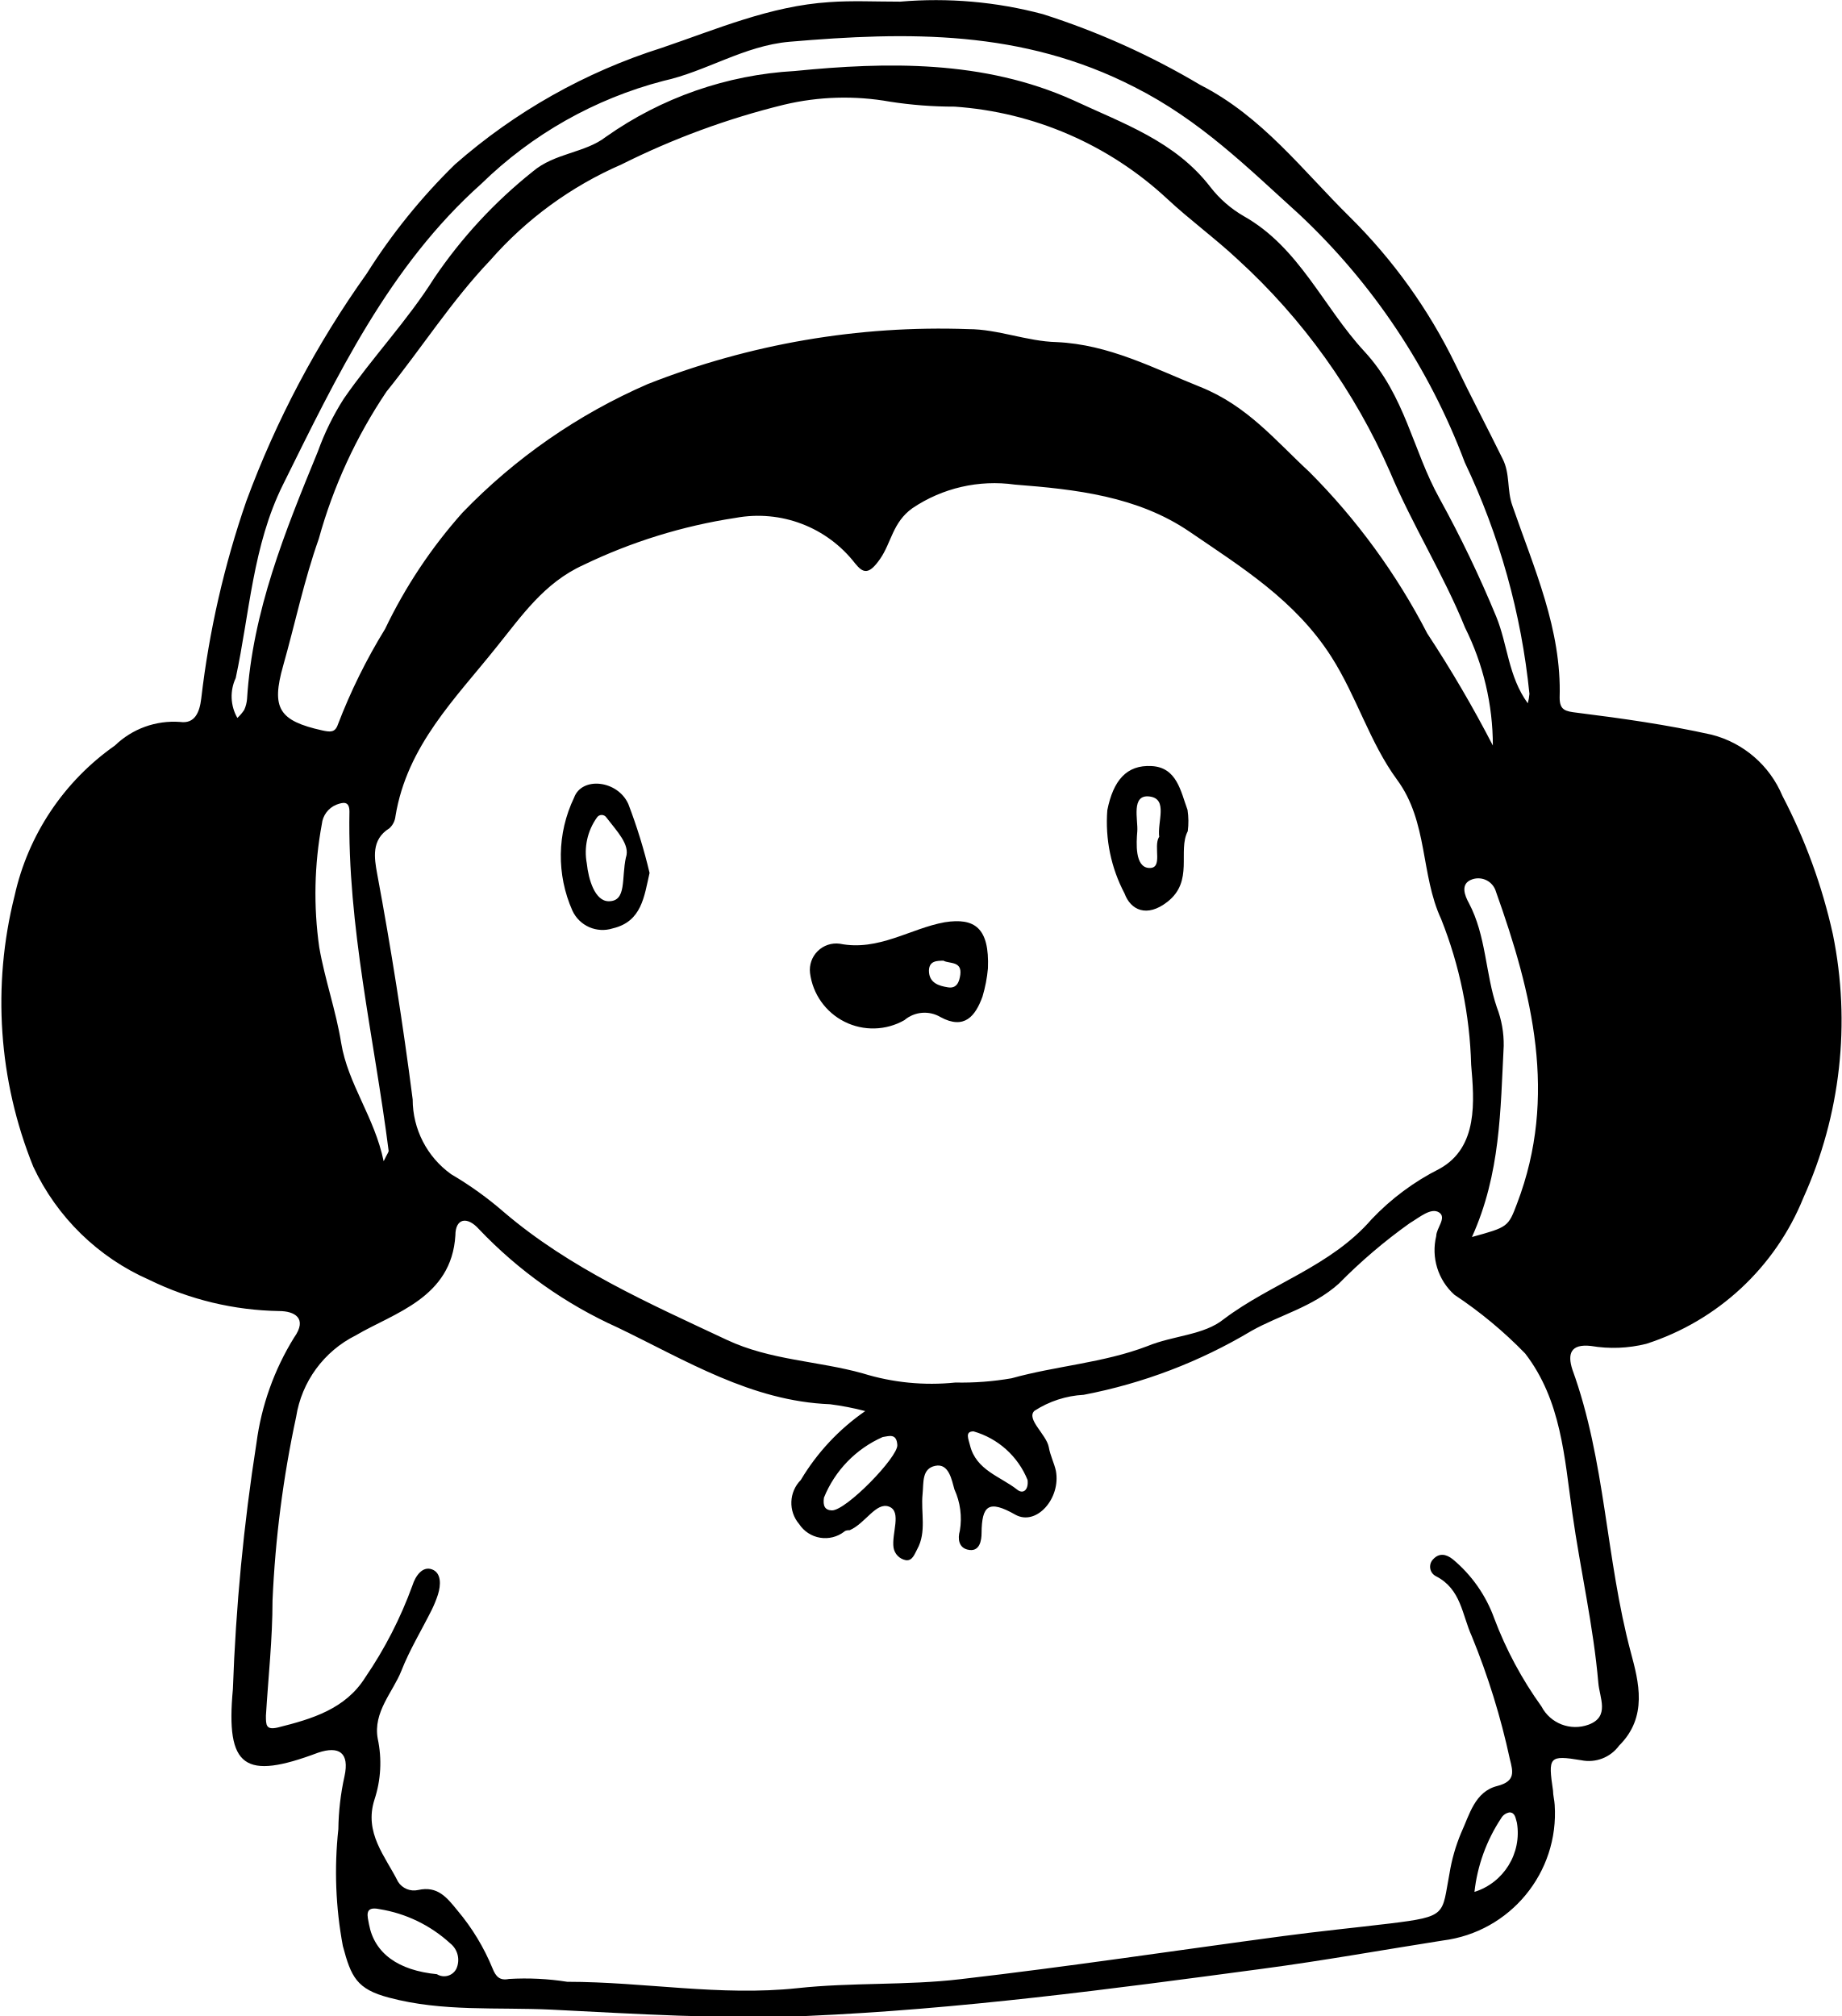
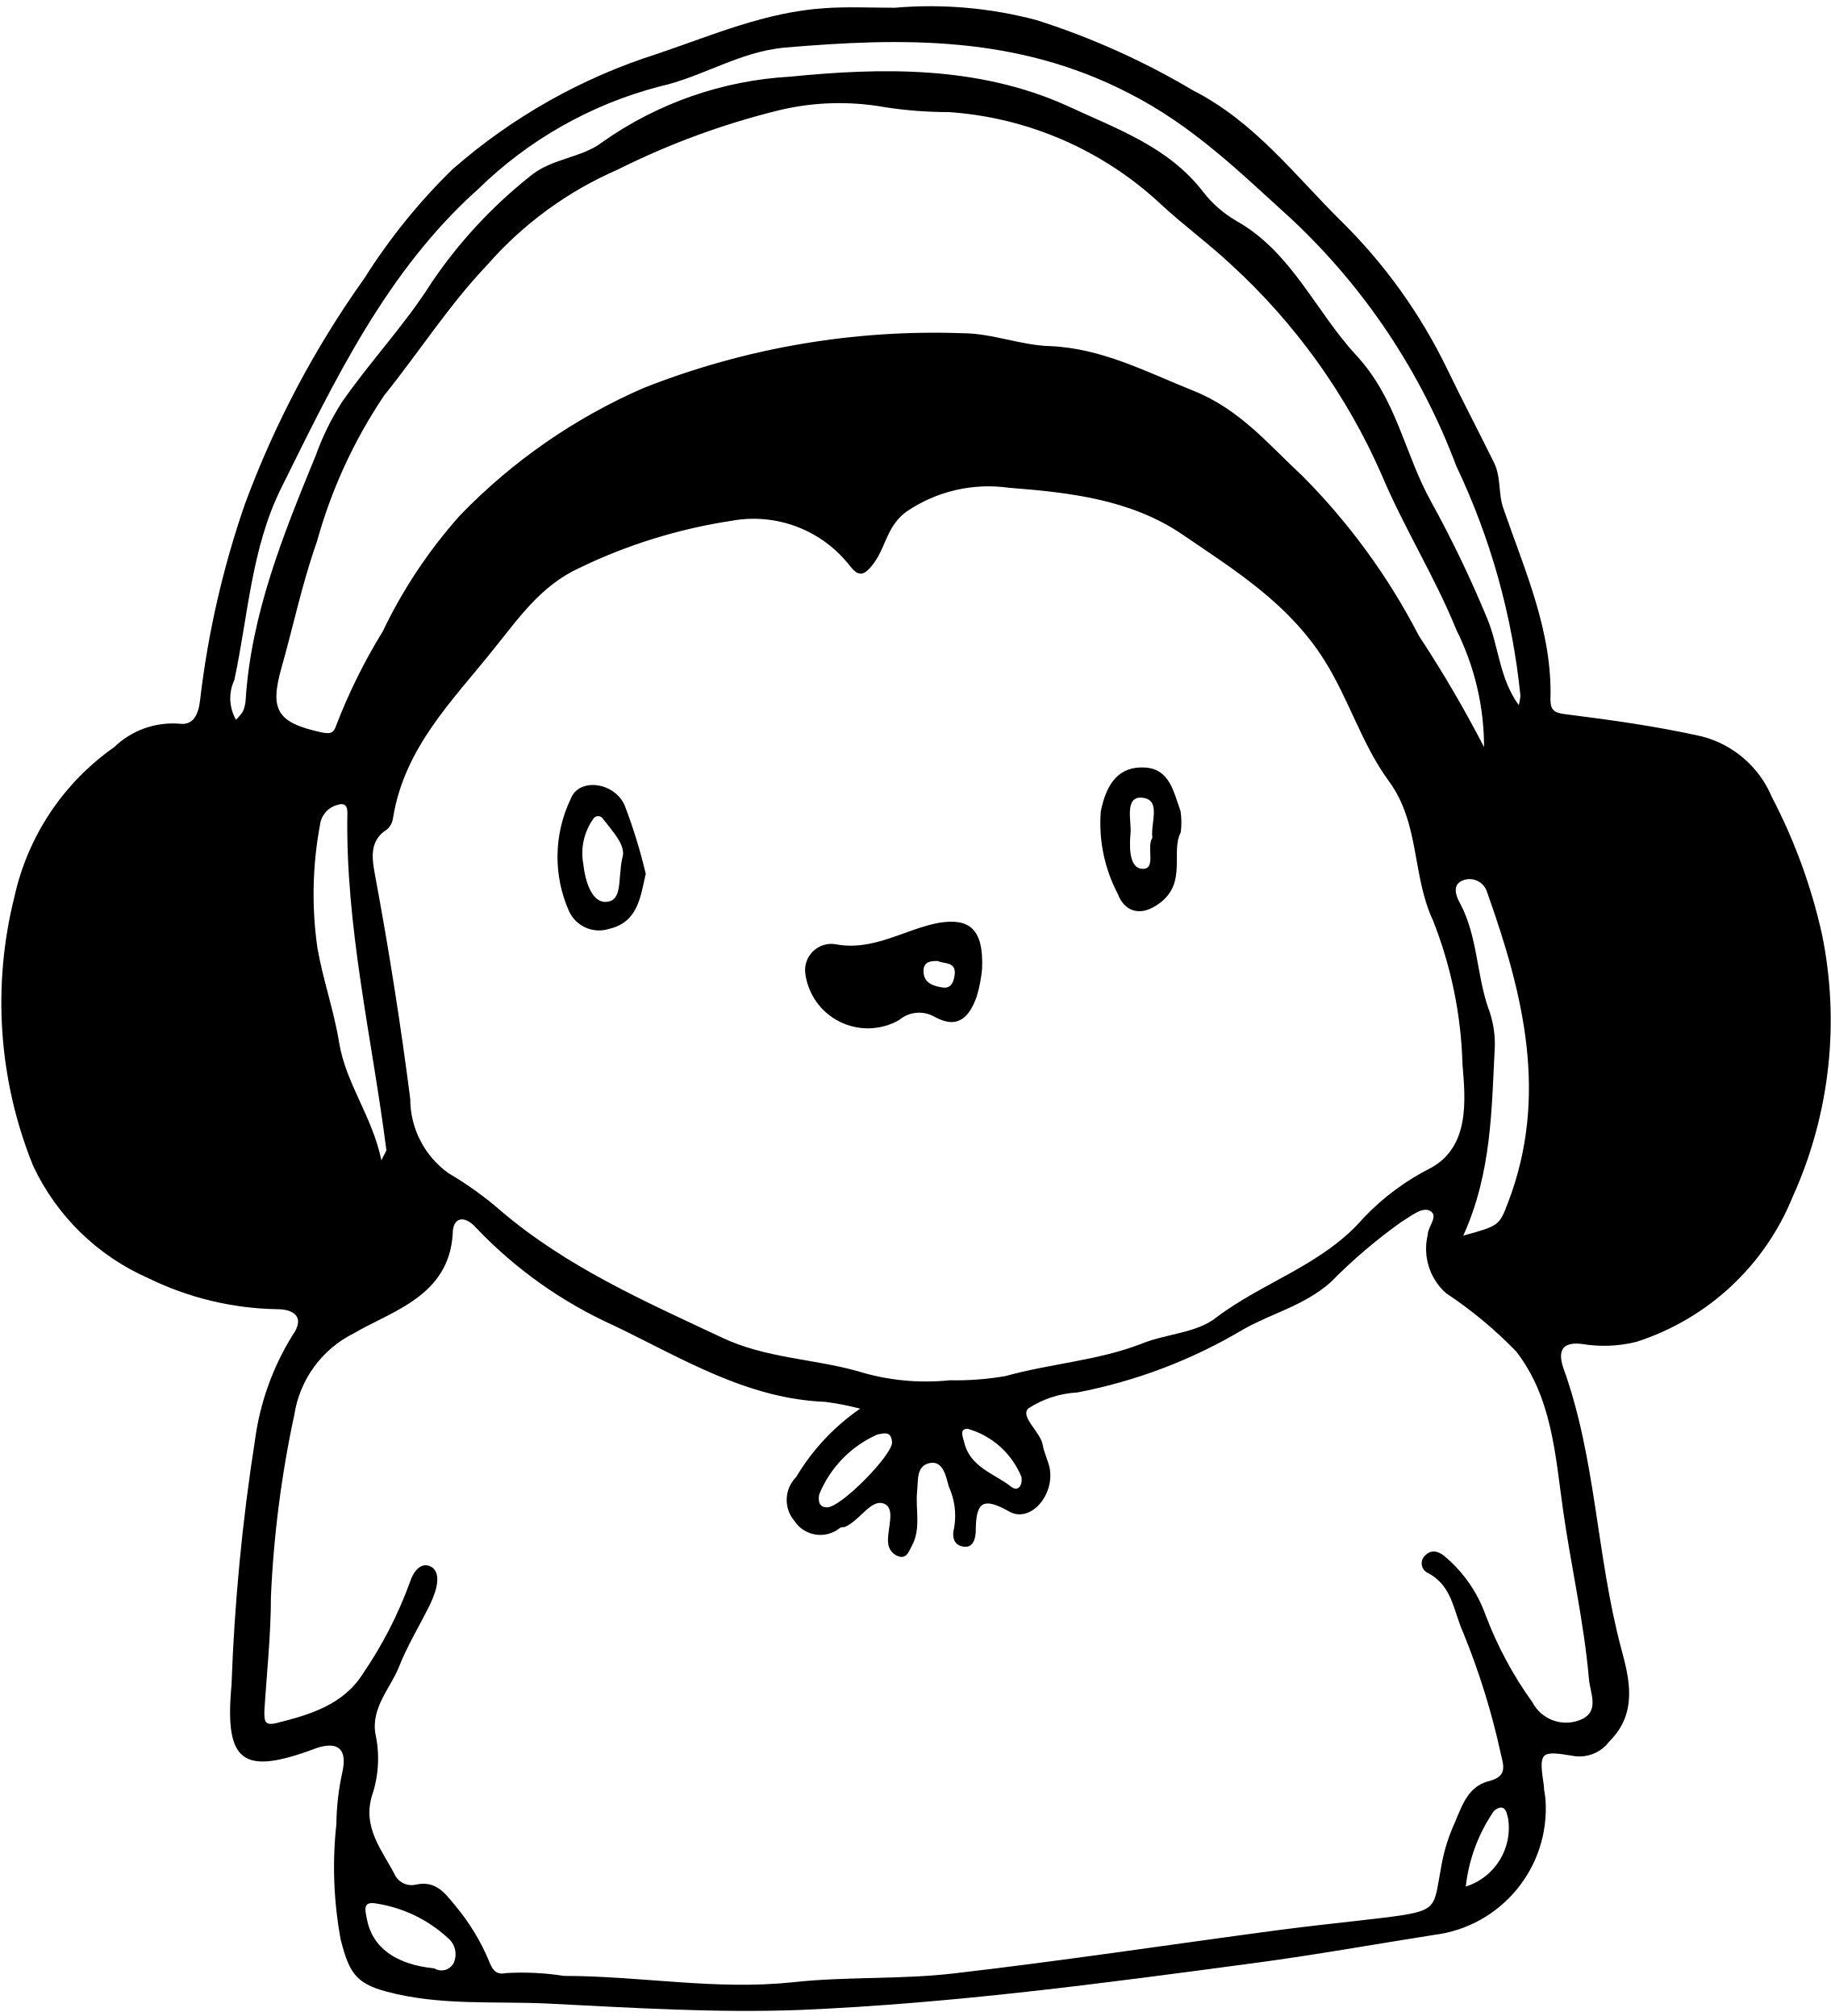
- <svg xmlns="http://www.w3.org/2000/svg" viewBox="0 0 78.04 85.45">
+ <svg xmlns="http://www.w3.org/2000/svg" viewBox="0 0 78.04 85.45" width="78.04" height="85.97">
  <g id="Layer_2" data-name="Layer 2">
    <g id="Layer_1-2" data-name="Layer 1">
      <path d="M54.28,10.47a17.62,17.62,0,0,1,6.05.53A32.11,32.11,0,0,1,67,14c2.63,1.34,4.34,3.63,6.34,5.6a22.78,22.78,0,0,1,4.47,6.24c.65,1.35,1.35,2.68,2,4,.33.64.18,1.34.42,2,.91,2.64,2.09,5.24,2,8.13,0,.54.25.58.74.64,1.91.24,3.82.51,5.7.93a4.44,4.44,0,0,1,3,2.59A23.78,23.78,0,0,1,93.81,50a18.26,18.26,0,0,1-1.25,11.17,10.73,10.73,0,0,1-6.66,6.19,5.71,5.71,0,0,1-2.34.09c-.88-.1-1,.35-.79,1,1.41,3.88,1.41,8,2.48,12,.33,1.23.73,2.72-.5,3.94a1.59,1.59,0,0,1-1.6.62c-1.38-.23-1.41-.14-1.2,1.29,0,.2.06.4.07.6a5.43,5.43,0,0,1-4.74,5.75c-2.55.4-5.1.86-7.66,1.2-6.42.86-12.83,1.72-19.33,2-3.63.14-7.2-.09-10.8-.27-2.3-.11-4.6.1-6.88-.51-1.36-.36-1.6-.87-1.95-2.19a16.94,16.94,0,0,1-.19-4.95,10.93,10.93,0,0,1,.26-2.24c.22-1-.23-1.3-1.12-1C26.5,85.86,25.69,85.34,26,82a87.11,87.11,0,0,1,1-10.44,11.29,11.29,0,0,1,1.59-4.46c.6-.84,0-1.13-.63-1.13a13,13,0,0,1-5.5-1.32,9.76,9.76,0,0,1-4.92-4.8,18.56,18.56,0,0,1-.79-11.49A10.57,10.57,0,0,1,21,42a3.59,3.59,0,0,1,2.76-1c.63.09.83-.41.9-1a39.56,39.56,0,0,1,1.91-8.36A41.1,41.1,0,0,1,31.67,22a25.44,25.44,0,0,1,3.74-4.63,24.43,24.43,0,0,1,8.76-4.94c2.33-.79,4.61-1.78,7.11-1.94C52.23,10.42,53.2,10.47,54.28,10.47ZM56.62,69A12.43,12.43,0,0,0,59,68.82c1.9-.53,3.89-.65,5.75-1.36C65.86,67,67.15,67,68,66.31c2-1.51,4.53-2.23,6.26-4.23a10.42,10.42,0,0,1,2.88-2.14c1.65-.91,1.47-2.89,1.34-4.41a18,18,0,0,0-1.27-6.17c-.88-1.89-.55-4.12-1.87-5.91-1.16-1.58-1.71-3.53-2.79-5.22-1.53-2.39-3.79-3.78-6-5.29s-4.84-1.8-7.41-2a6.21,6.21,0,0,0-4.34,1c-.84.6-.89,1.46-1.37,2.15s-.72.61-1.06.19a5.2,5.2,0,0,0-5.06-1.93,22.7,22.7,0,0,0-6.46,2c-1.67.76-2.62,2.17-3.68,3.48C35.44,40,33.38,42,32.89,45a.8.8,0,0,1-.26.51c-.78.48-.63,1.28-.52,1.9Q33,52.18,33.62,57a3.9,3.9,0,0,0,1.63,3.17,14.87,14.87,0,0,1,2.24,1.61c2.8,2.39,6.14,3.86,9.44,5.41,1.85.87,3.86.89,5.76,1.42A9.83,9.83,0,0,0,56.62,69ZM52.8,70.21a11.78,11.78,0,0,0-1.49-.29c-3.34-.13-6.13-1.87-9-3.25a18.7,18.7,0,0,1-5.88-4.17c-.51-.57-1-.45-1,.26-.16,2.66-2.61,3.29-4.22,4.24a4.67,4.67,0,0,0-2.53,3.46,46.6,46.6,0,0,0-1,7.78c0,1.63-.18,3.25-.28,4.88,0,.4,0,.62.51.5,1.44-.36,2.86-.78,3.7-2.12a17.49,17.49,0,0,0,2-3.9c.13-.41.43-.83.83-.68s.38.66.25,1.07a4.84,4.84,0,0,1-.27.66c-.43.86-.93,1.68-1.28,2.57s-1.21,1.75-1,2.88A4.93,4.93,0,0,1,32,86.68c-.45,1.41.46,2.4,1,3.48a.8.8,0,0,0,.85.35c.83-.19,1.23.33,1.67.87A9.26,9.26,0,0,1,37,93.82c.14.36.31.54.7.46a11.5,11.5,0,0,1,2.47.12c3.26,0,6.48.62,9.76.27,2.29-.25,4.62-.11,6.9-.38,4.58-.53,9.14-1.22,13.7-1.83,1.5-.2,3-.35,4.5-.53,2.46-.3,2.2-.38,2.53-2.11a7.63,7.63,0,0,1,.49-1.72c.36-.78.58-1.76,1.54-2,.77-.2.67-.59.53-1.14a31,31,0,0,0-1.61-5.2c-.42-.92-.45-2-1.52-2.55a.45.45,0,0,1-.12-.72c.25-.27.54-.23.83,0A5.83,5.83,0,0,1,79.46,79a16.12,16.12,0,0,0,2,3.73,1.62,1.62,0,0,0,2,.77c.91-.34.46-1.14.41-1.77-.21-2.42-.76-4.78-1.1-7.18s-.47-4.79-2-6.78a18.15,18.15,0,0,0-3-2.49A2.54,2.54,0,0,1,77,62.79c0-.33.46-.78.12-1s-.83.21-1.25.46a22.68,22.68,0,0,0-3,2.56c-1.12,1-2.49,1.32-3.7,2a21.89,21.89,0,0,1-7.11,2.71,4.26,4.26,0,0,0-2.09.68c-.36.35.51,1,.61,1.54.06.35.23.68.3,1,.22,1.17-.83,2.36-1.72,1.86-1.13-.64-1.42-.4-1.43.79,0,.26-.06.83-.6.69-.36-.09-.42-.45-.32-.8a3,3,0,0,0-.23-1.75c-.11-.38-.23-1.12-.81-1s-.49.71-.54,1.2c-.08.78.18,1.6-.23,2.34-.11.2-.2.5-.48.46A.65.65,0,0,1,54,76c-.09-.6.36-1.53-.19-1.74s-1,.71-1.67,1c-.07,0-.17,0-.23.06A1.32,1.32,0,0,1,50,75a1.38,1.38,0,0,1,.07-1.87A9.39,9.39,0,0,1,52.8,70.21ZM79.4,42a11.22,11.22,0,0,0-1.18-5c-.91-2.25-2.23-4.34-3.18-6.6a26.63,26.63,0,0,0-6.45-9c-.95-.89-2.06-1.7-3-2.58a14.71,14.71,0,0,0-9-3.9,17.68,17.68,0,0,1-2.74-.21,11,11,0,0,0-4.5.13,32.85,32.85,0,0,0-6.88,2.53,15.71,15.71,0,0,0-5.57,4.07C35.28,23.14,34,25.15,32.51,27a21.4,21.4,0,0,0-2.87,6.24c-.63,1.78-1,3.58-1.51,5.38s-.18,2.33,1.66,2.74c.33.07.54.1.66-.25a24.31,24.31,0,0,1,2-4.05,21.08,21.08,0,0,1,3.28-4.93,24.41,24.41,0,0,1,7.85-5.45,33.73,33.73,0,0,1,13.59-2.33c1.25,0,2.49.52,3.74.55C63.13,25,65,26,67,26.8s3.19,2.28,4.62,3.6a27.65,27.65,0,0,1,5,6.85A52,52,0,0,1,79.4,42ZM26.19,40.83a1.83,1.83,0,0,0,.29-.34,1.39,1.39,0,0,0,.12-.46c.23-3.71,1.61-7.1,3-10.49a11.18,11.18,0,0,1,1.1-2.24c1.21-1.75,2.69-3.3,3.83-5.11a20.37,20.37,0,0,1,4.18-4.52c.93-.79,2.21-.78,3.1-1.47a15.37,15.37,0,0,1,8-2.79c3.91-.39,8-.47,11.79,1.23,2.14,1,4.33,1.74,5.83,3.69a4.86,4.86,0,0,0,1.41,1.23c2.36,1.33,3.37,3.85,5.11,5.73s2.05,4.19,3.19,6.24a49.43,49.43,0,0,1,2.4,5c.49,1.19.51,2.54,1.34,3.68a2.22,2.22,0,0,0,.07-.4A29.76,29.76,0,0,0,78.21,30a27.82,27.82,0,0,0-7-10.5c-2.21-2-4.21-4-7-5.41-4.76-2.44-9.6-2.35-14.62-1.92-1.93.17-3.53,1.26-5.35,1.66a17.29,17.29,0,0,0-7.71,4.36c-3.91,3.49-6.13,8.16-8.41,12.76-1.28,2.58-1.41,5.45-2,8.19A1.83,1.83,0,0,0,26.19,40.83Zm52.33,22c1.52-.42,1.53-.42,1.91-1.43,1.73-4.54.64-8.89-.9-13.21a.78.78,0,0,0-1-.52c-.54.18-.31.71-.15,1,.74,1.39.7,3,1.19,4.43a4.36,4.36,0,0,1,.29,1.63C79.72,57.44,79.73,60.15,78.51,62.84ZM32.39,59.62c.15-.32.22-.39.21-.45-.61-4.78-1.75-9.5-1.66-14.37,0-.46-.27-.4-.56-.29a1,1,0,0,0-.61.82,16.12,16.12,0,0,0-.11,5.22c.24,1.38.71,2.69.93,4.06C30.88,56.36,32,57.74,32.39,59.62Zm2.26,34.46a.58.58,0,0,0,.82-.23.9.9,0,0,0-.26-1.08,5.8,5.8,0,0,0-3-1.45c-.66-.14-.5.31-.44.65C32,93.19,33,93.92,34.66,94.08ZM51.39,74.42c.61,0,2.8-2.26,2.77-2.77s-.35-.38-.62-.34a4.76,4.76,0,0,0-2.49,2.57C51,74.23,51.09,74.41,51.39,74.42ZM78.62,90.59a2.62,2.62,0,0,0,1.8-2.93c-.06-.19-.07-.43-.31-.44a.5.5,0,0,0-.36.25A7.07,7.07,0,0,0,78.62,90.59ZM57.39,71.07c-.38,0-.21.33-.15.59.26,1.06,1.29,1.32,2,1.88.26.21.49,0,.44-.41A3.51,3.51,0,0,0,57.39,71.07Z" transform="translate(-16.13 -10.4)" />
      <path d="M58,51.45a6.07,6.07,0,0,1-.23,1.19c-.3.83-.77,1.42-1.78.87a1.32,1.32,0,0,0-1.53.13,2.69,2.69,0,0,1-4-2,1.12,1.12,0,0,1,1.26-1.24c1.64.33,3-.65,4.45-.91C57.44,49.29,58.07,49.73,58,51.45Zm-1.86-.33c-.3,0-.63,0-.64.42,0,.53.43.65.81.71s.48-.25.52-.54C56.9,51.15,56.41,51.25,56.13,51.13Z" transform="translate(-16.13 -10.4)" />
      <path d="M66.47,45.63c-.44.84.27,2.12-.87,3-.86.67-1.55.35-1.81-.36a6.48,6.48,0,0,1-.73-3.53c.25-1.25.81-1.93,1.88-1.87s1.23,1.07,1.52,1.86A3.26,3.26,0,0,1,66.47,45.63Zm-1.21.25c-.09-.64.39-1.62-.41-1.72s-.48,1-.52,1.48-.11,1.52.5,1.55S65,46.29,65.25,45.88Z" transform="translate(-16.13 -10.4)" />
      <path d="M43.66,47.4c-.23,1-.33,2.06-1.56,2.35A1.41,1.41,0,0,1,40.39,49a5.71,5.71,0,0,1,.07-4.79c.33-.91,1.85-.74,2.3.27A23,23,0,0,1,43.66,47.4Zm-1-.66c.18-.54-.38-1.1-.83-1.69a.24.24,0,0,0-.4,0A2.54,2.54,0,0,0,41,47c.07.67.34,1.6.93,1.6C42.7,48.6,42.46,47.63,42.66,46.73Z" transform="translate(-16.13 -10.4)" />
    </g>
  </g>
</svg>
